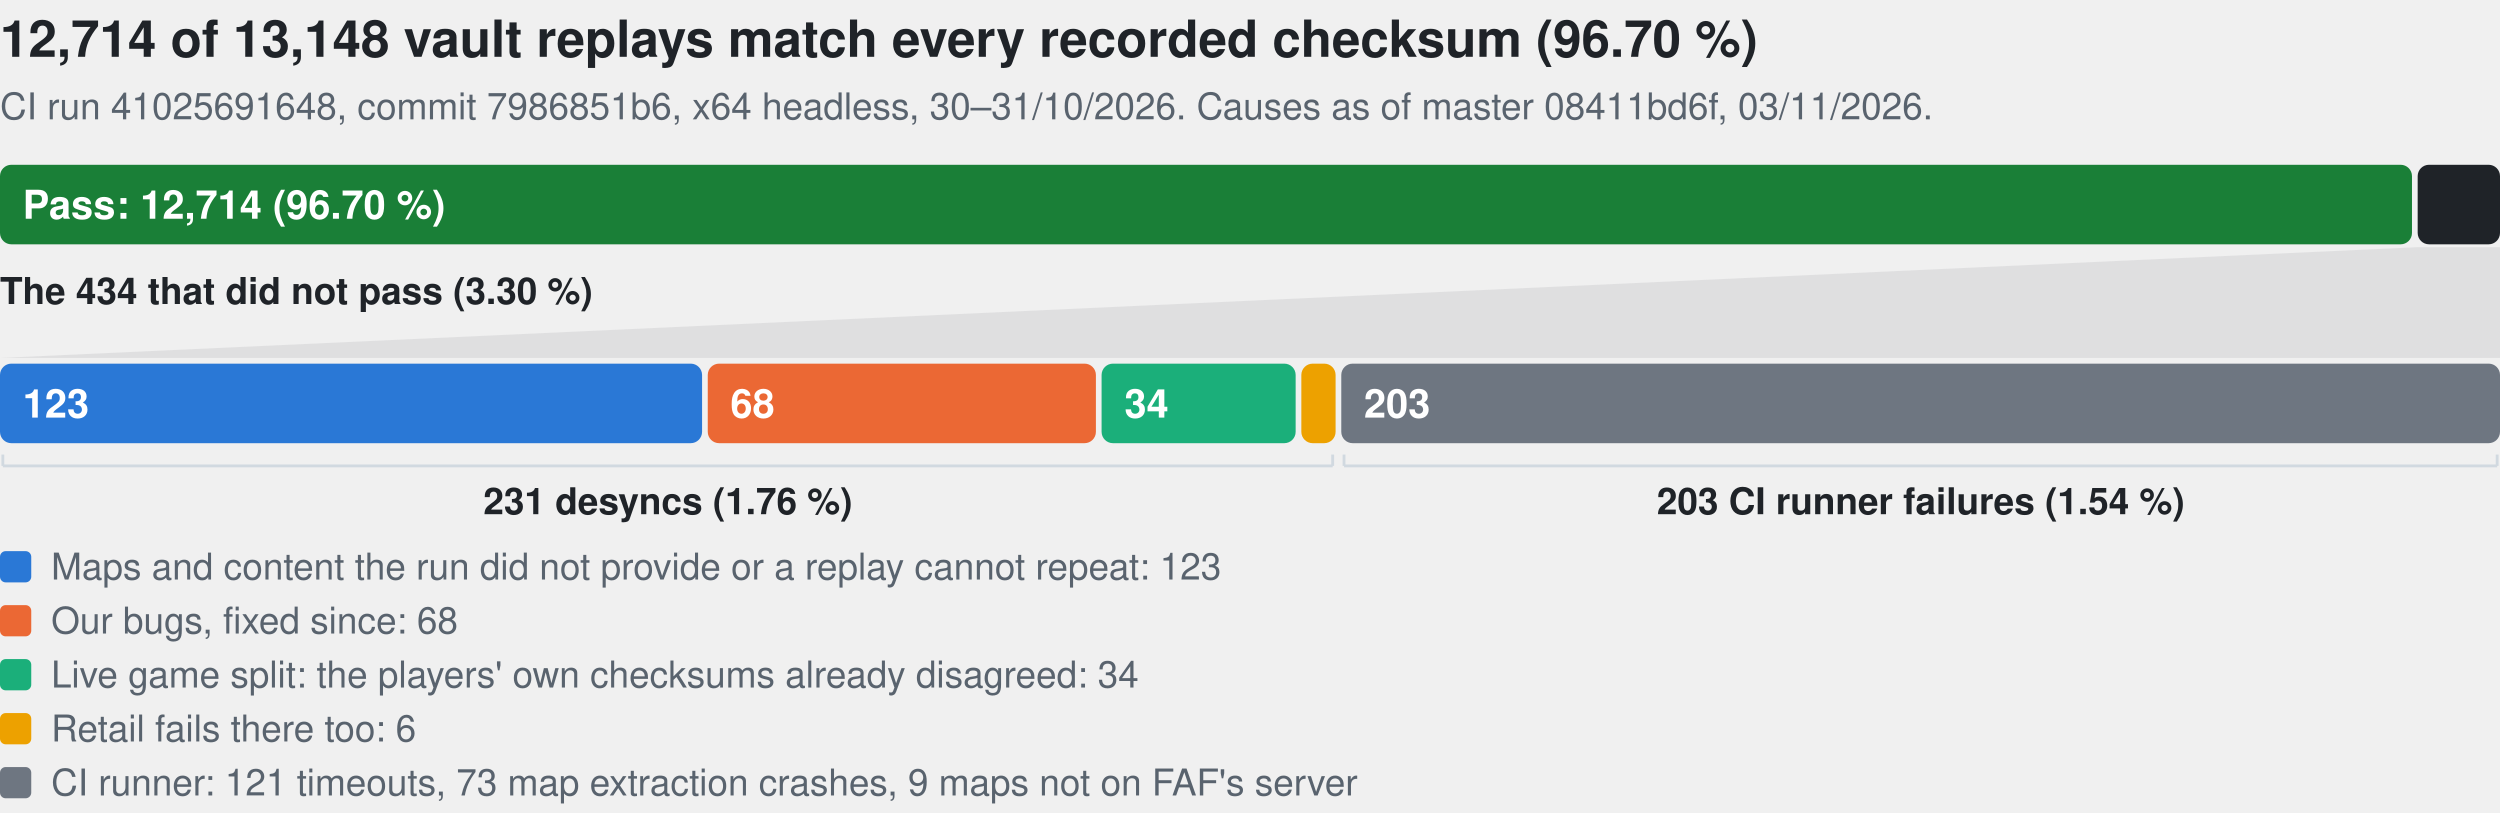
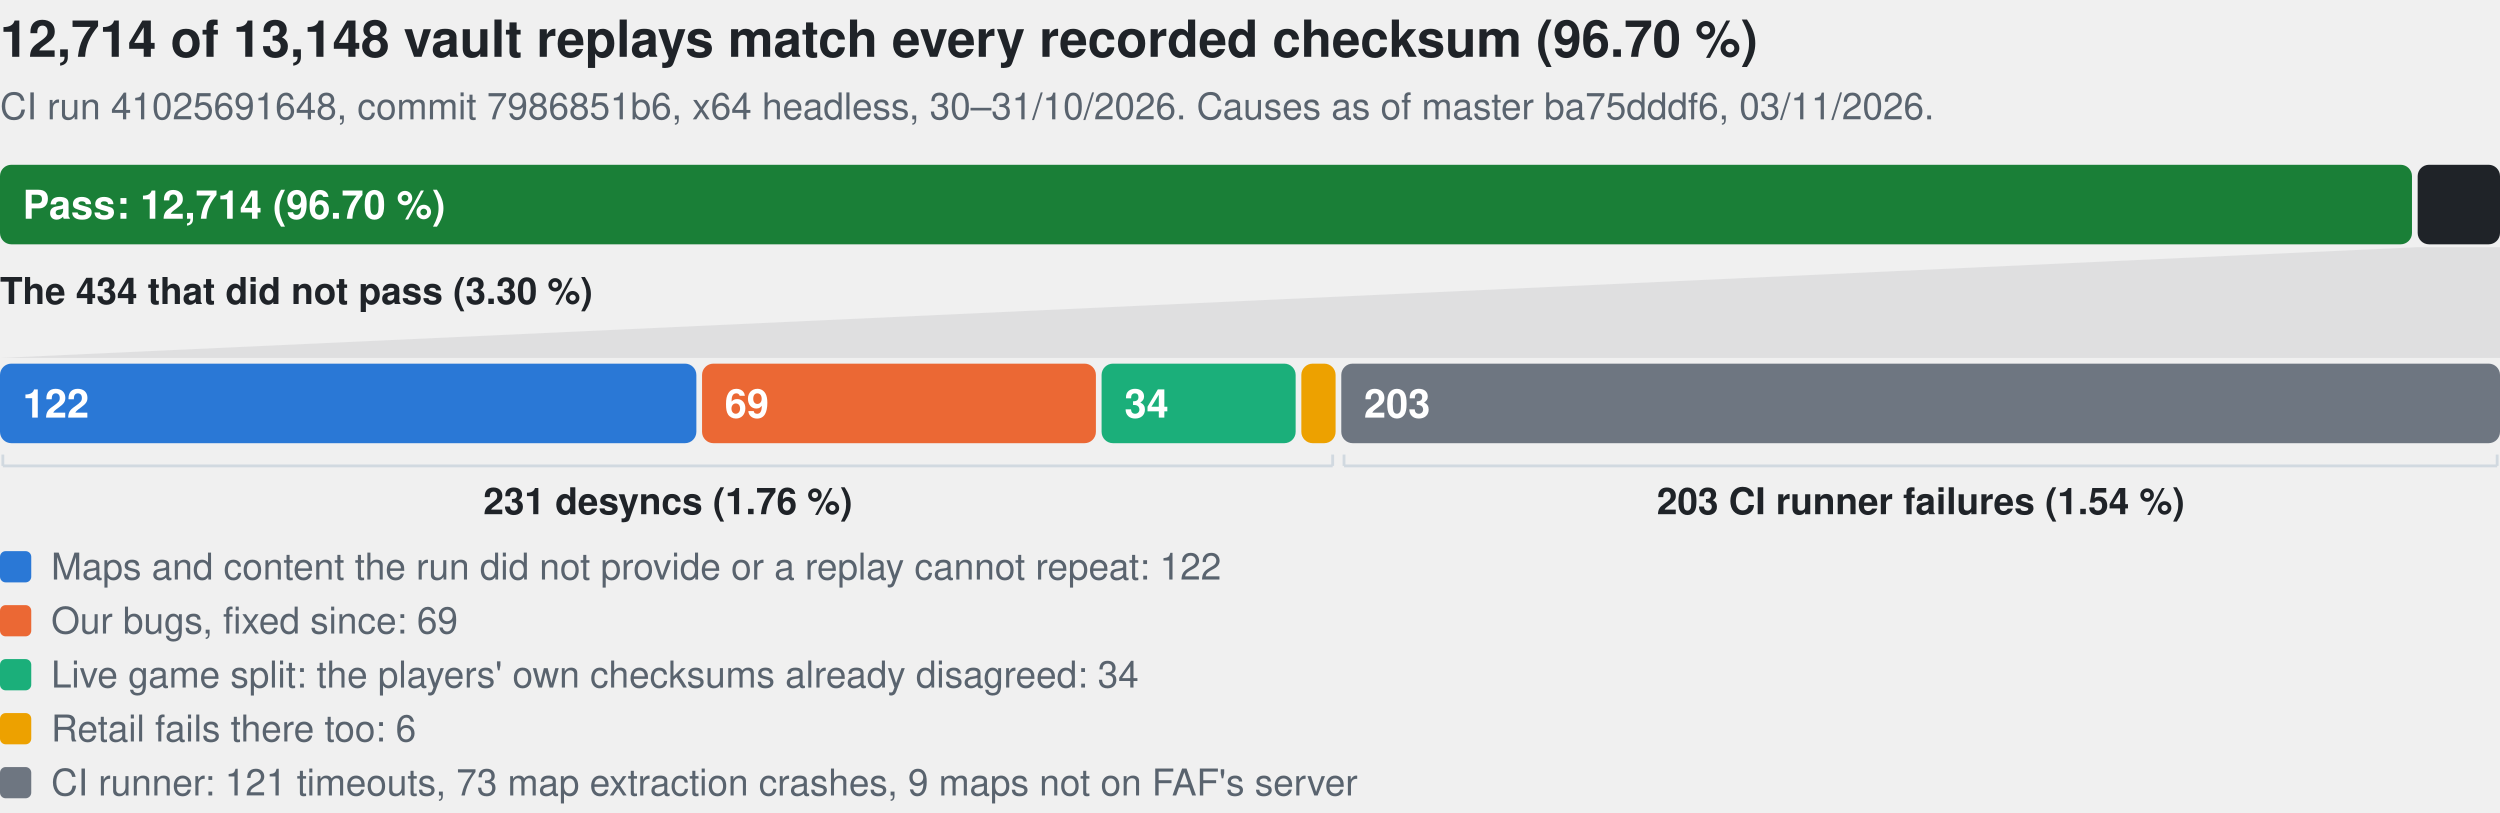
<svg xmlns="http://www.w3.org/2000/svg" width="880" height="286" viewBox="0 0 880 286" role="img" font-family="system-ui, -apple-system, 'Segoe UI', Helvetica, Arial, sans-serif">
  <text x="0.0" y="20.0" font-size="18" fill="#1f2328" font-weight="600">12,714 of 13,148 vault replays match every recorded checksum (96.70 %)</text>
-   <text x="0.0" y="42.0" font-size="13" fill="#59636e">CI run 41025691648, commit 7986851b6, x64 headless, 30–31/10/2026. Causes as of master 08411bd6f, 03/11/2026.</text>
+   <text x="0.0" y="42.0" font-size="13" fill="#59636e">CI run 41025691648, commit 7986851b6, x64 headless, 30–31/10/2026. Causes as of master ba75dddf6, 03/11/2026.</text>
  <rect x="0.00" y="58.00" width="849.02" height="28.00" rx="4.00" fill="#1a7f37" />
  <text x="8.0" y="77.0" font-size="14" fill="#ffffff" font-weight="600">Pass: 12,714 (96.70 %)</text>
  <rect x="851.02" y="58.00" width="28.98" height="28.00" rx="4.00" fill="#1f2328" />
  <polygon points="851.0,87.0 880.0,87.0 880.0,126.0 0.0,126.0" fill="#1f2328" fill-opacity="0.08" />
  <text x="0.0" y="107.0" font-size="13" fill="#1f2328" font-weight="600">The 434 that did not pass (3.30 %)</text>
-   <rect x="0.00" y="128.00" width="247.13" height="28.00" rx="4.00" fill="#2a78d6" />
-   <text x="8.0" y="147.0" font-size="14" fill="#ffffff" font-weight="600">123</text>
-   <rect x="249.13" y="128.00" width="136.63" height="28.00" rx="4.00" fill="#eb6834" />
-   <text x="257.1" y="147.0" font-size="14" fill="#ffffff" font-weight="600">68</text>
+   <rect x="0.00" y="128.00" width="245.12" height="28.00" rx="4.00" fill="#2a78d6" />
+   <text x="8.0" y="147.0" font-size="14" fill="#ffffff" font-weight="600">122</text>
+   <rect x="247.12" y="128.00" width="138.64" height="28.00" rx="4.00" fill="#eb6834" />
+   <text x="255.1" y="147.0" font-size="14" fill="#ffffff" font-weight="600">69</text>
  <rect x="387.76" y="128.00" width="68.31" height="28.00" rx="4.00" fill="#1baf7a" />
  <text x="395.8" y="147.0" font-size="14" fill="#ffffff" font-weight="600">34</text>
  <rect x="458.07" y="128.00" width="12.06" height="28.00" rx="4.00" fill="#eda100" />
  <rect x="472.13" y="128.00" width="407.87" height="28.00" rx="4.00" fill="#6e7681" />
  <text x="480.1" y="147.0" font-size="14" fill="#ffffff" font-weight="600">203</text>
  <line x1="1.0" y1="164.0" x2="469.1" y2="164.0" stroke="#d1d9e0" />
  <line x1="1.0" y1="160.0" x2="1.0" y2="164.0" stroke="#d1d9e0" />
  <line x1="469.1" y1="160.0" x2="469.1" y2="164.0" stroke="#d1d9e0" />
  <text x="235.1" y="181.0" font-size="13" fill="#1f2328" font-weight="600" text-anchor="middle">231 desyncs (1.76 %)</text>
  <line x1="473.1" y1="164.0" x2="879.0" y2="164.0" stroke="#d1d9e0" />
  <line x1="473.1" y1="160.0" x2="473.1" y2="164.0" stroke="#d1d9e0" />
  <line x1="879.0" y1="160.0" x2="879.0" y2="164.0" stroke="#d1d9e0" />
  <text x="676.1" y="181.0" font-size="13" fill="#1f2328" font-weight="600" text-anchor="middle">203 CI runner failures (1.54 %)</text>
  <rect x="0.00" y="194.00" width="11.00" height="11.00" rx="2.00" fill="#2a78d6" />
-   <text x="18.0" y="204.0" font-size="13" fill="#59636e">Maps and content the run did not provide or a replay cannot repeat: 123</text>
+   <text x="18.0" y="204.0" font-size="13" fill="#59636e">Maps and content the run did not provide or a replay cannot repeat: 122</text>
  <rect x="0.00" y="213.00" width="11.00" height="11.00" rx="2.00" fill="#eb6834" />
-   <text x="18.0" y="223.0" font-size="13" fill="#59636e">Our bugs, fixed since: 68</text>
+   <text x="18.0" y="223.0" font-size="13" fill="#59636e">Our bugs, fixed since: 69</text>
  <rect x="0.00" y="232.00" width="11.00" height="11.00" rx="2.00" fill="#1baf7a" />
  <text x="18.0" y="242.0" font-size="13" fill="#59636e">Live game split: the players' own checksums already disagreed: 34</text>
  <rect x="0.00" y="251.00" width="11.00" height="11.00" rx="2.00" fill="#eda100" />
  <text x="18.0" y="261.0" font-size="13" fill="#59636e">Retail fails there too: 6</text>
  <rect x="0.00" y="270.00" width="11.00" height="11.00" rx="2.00" fill="#6e7681" />
  <text x="18.0" y="280.0" font-size="13" fill="#59636e">CI runner: 121 timeouts, 73 map extraction crashes, 9 maps not on FAF's server</text>
</svg>
